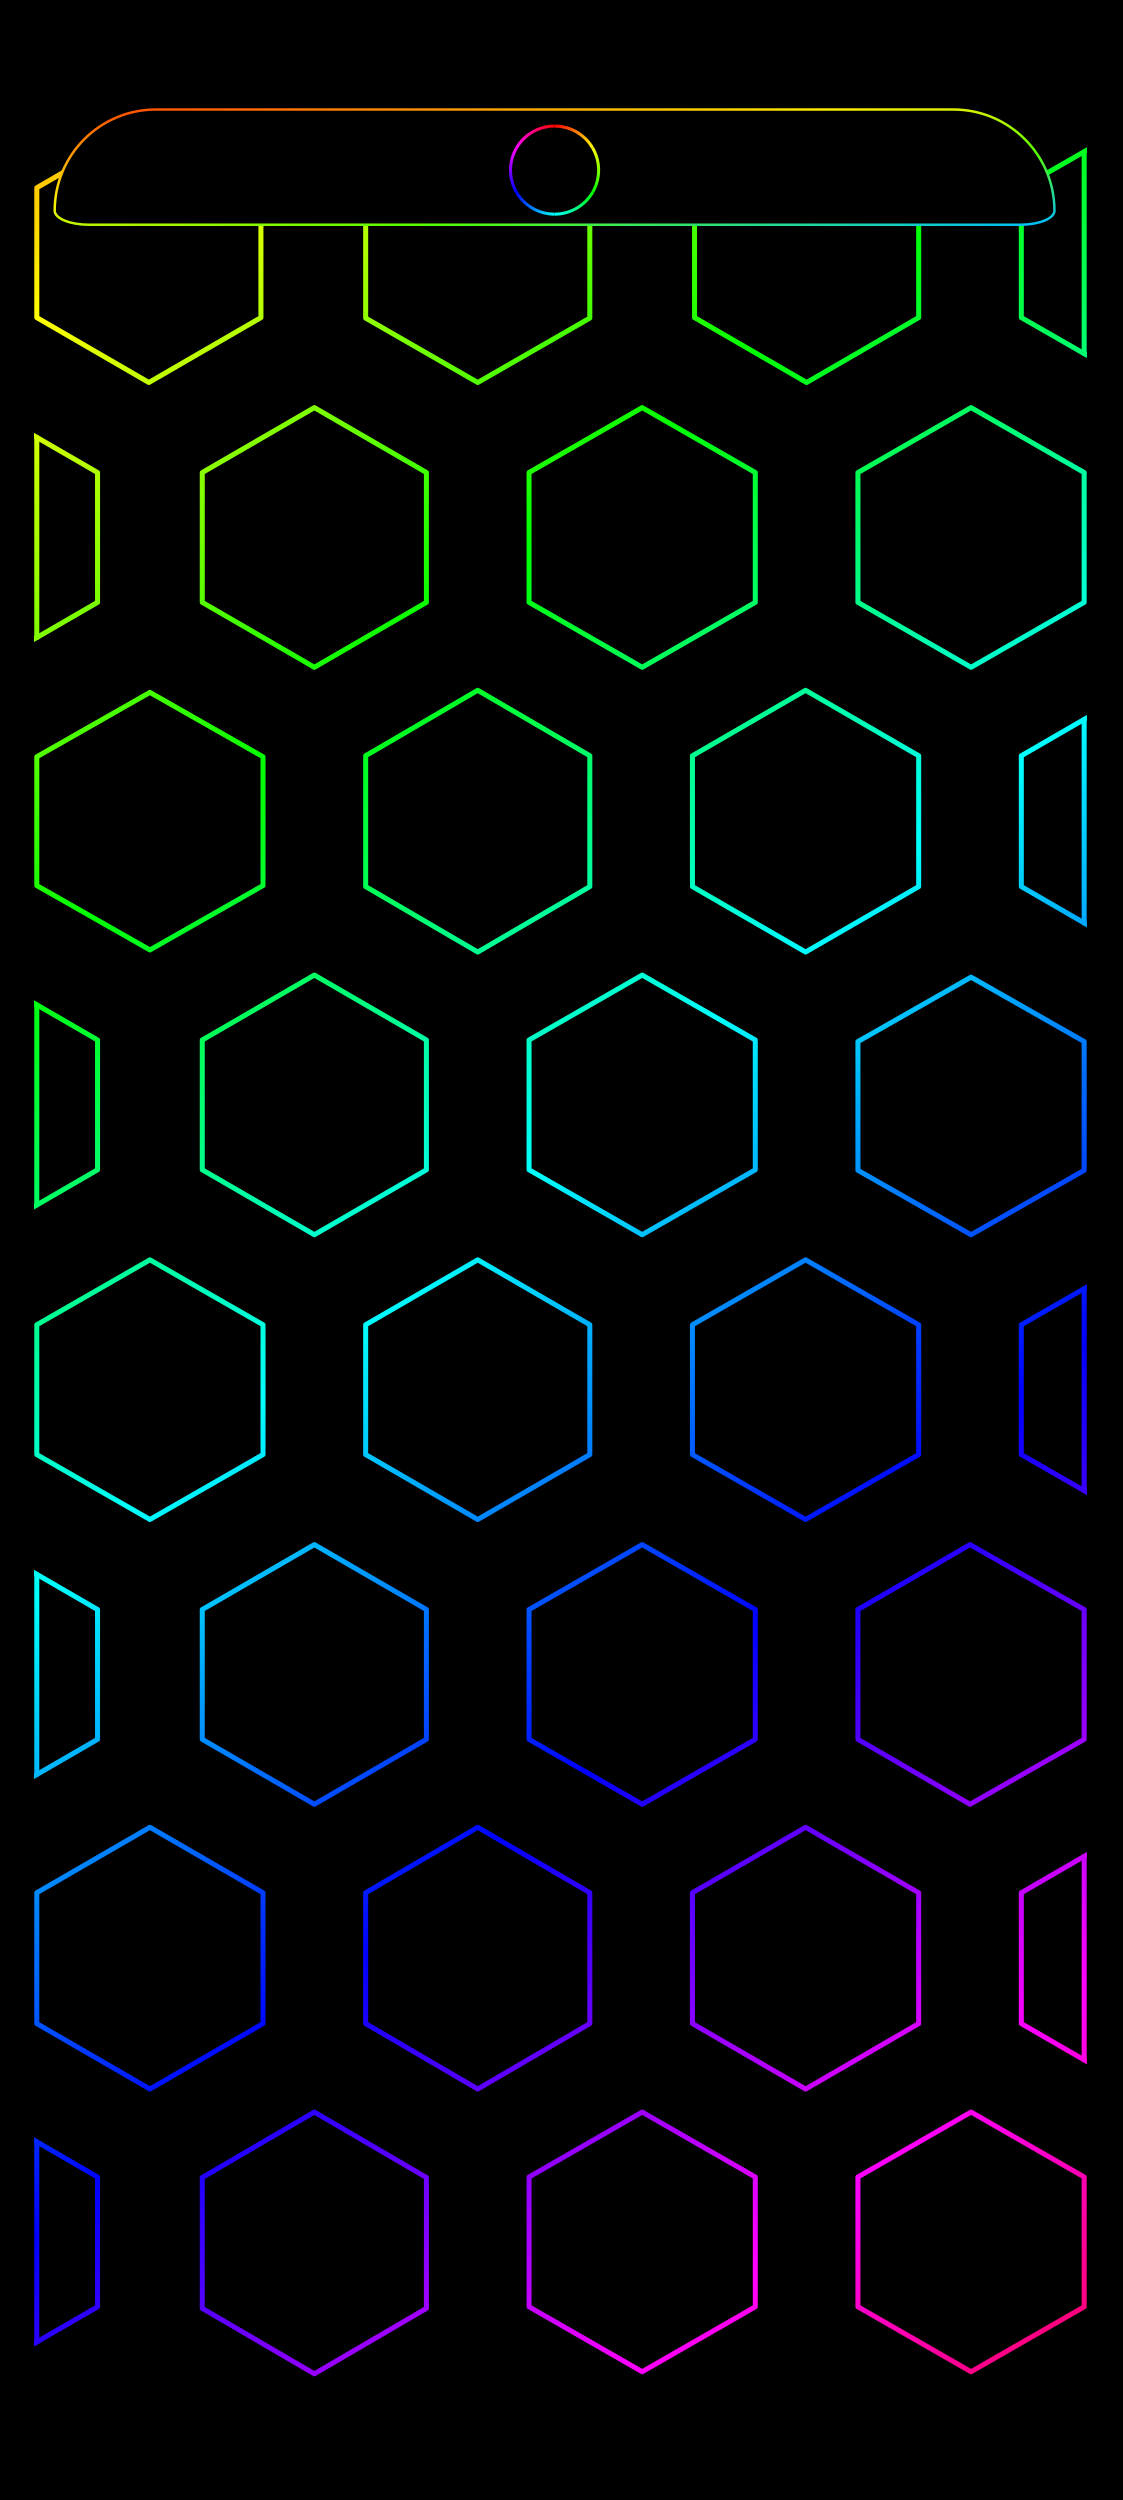
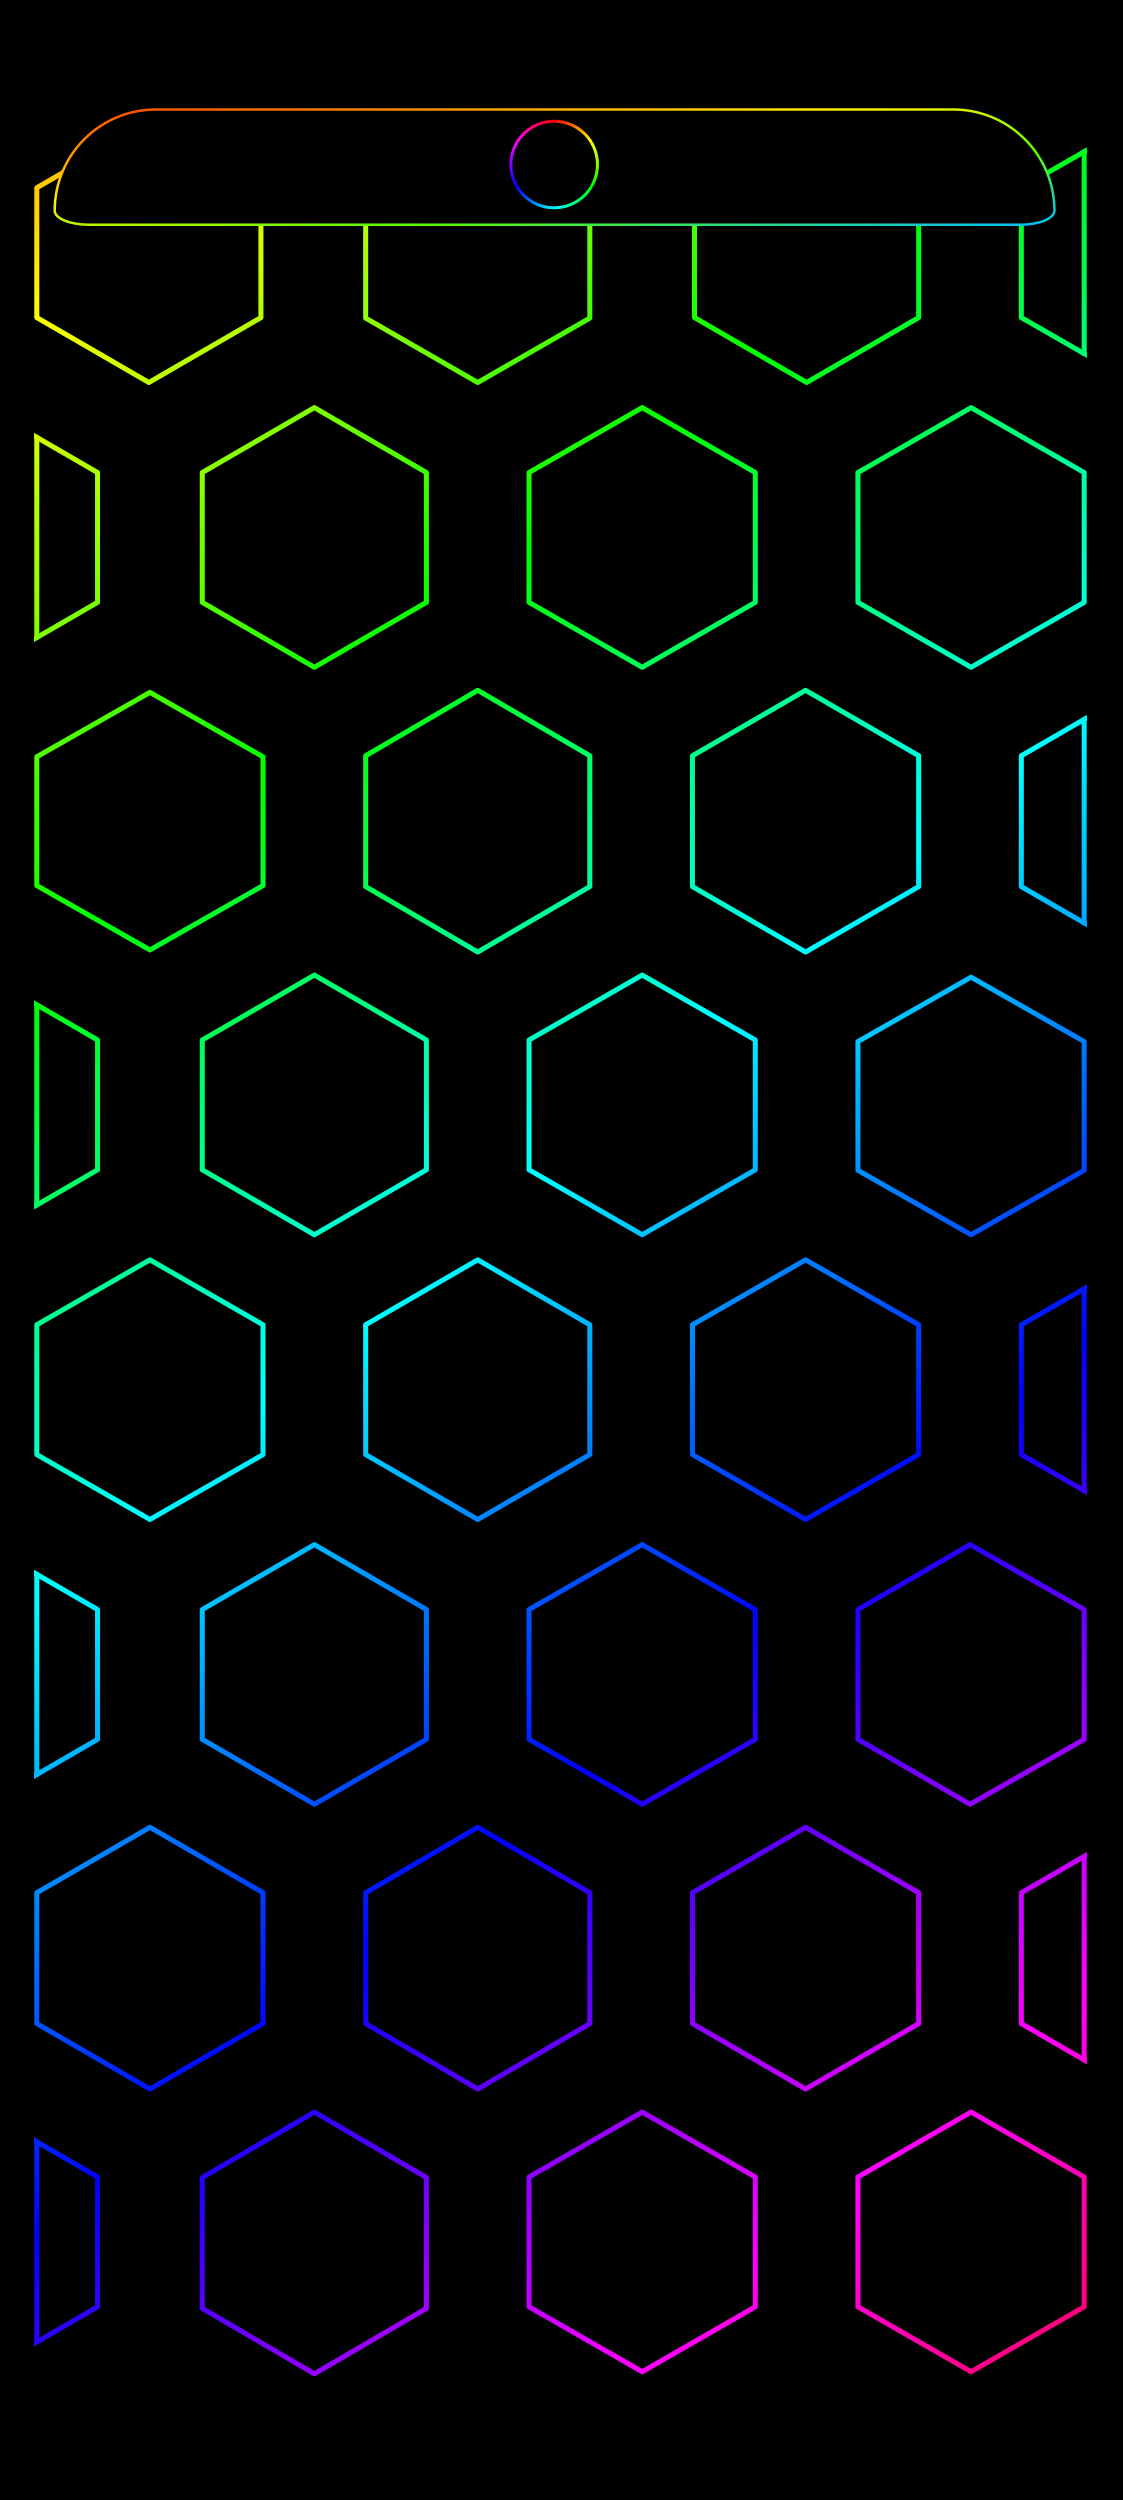
<svg xmlns="http://www.w3.org/2000/svg" width="1344" height="2992" viewBox="0 0 1344 2992">
  <defs>
    <linearGradient id="rainbow" gradientUnits="userSpaceOnUse" x1="0" y1="0" x2="1145.099" y2="1346.605">
      <stop offset="0" stop-color="#ff007e" />
      <stop offset="0.065" stop-color="#ff0000" />
      <stop offset="0.196" stop-color="#ffff00" />
      <stop offset="0.328" stop-color="#00ff00" />
      <stop offset="0.459" stop-color="#00ffff" />
      <stop offset="0.59" stop-color="#0000ff" />
      <stop offset="0.722" stop-color="#ff00ff" />
      <stop offset="0.853" stop-color="#ff0000" />
      <stop offset="0.984" stop-color="#ffff00" />
      <stop offset="1" stop-color="#e0ff00" />
    </linearGradient>
    <clipPath id="pattern-clip" data-edges="aligned">
      <rect x="336.68" y="69" width="502.64" height="1084" />
    </clipPath>
-     <linearGradient id="camera-0" gradientUnits="userSpaceOnUse" x1="663.708" y1="150.888" x2="709.359" y2="177.245">
+     <linearGradient id="camera-0" gradientUnits="userSpaceOnUse" x1="663.23" y1="145.116" x2="708.08" y2="171.01">
      <stop stop-color="#ff0000" />
      <stop offset="1" stop-color="#ffff00" />
    </linearGradient>
-     <linearGradient id="camera-1" gradientUnits="userSpaceOnUse" x1="709.359" y1="177.245" x2="709.359" y2="229.958">
+     <linearGradient id="camera-1" gradientUnits="userSpaceOnUse" x1="708.08" y1="171.01" x2="708.08" y2="222.798">
      <stop stop-color="#ffff00" />
      <stop offset="1" stop-color="#00ff00" />
    </linearGradient>
-     <linearGradient id="camera-2" gradientUnits="userSpaceOnUse" x1="709.359" y1="229.958" x2="663.708" y2="256.314">
+     <linearGradient id="camera-2" gradientUnits="userSpaceOnUse" x1="708.08" y1="222.798" x2="663.23" y2="248.692">
      <stop stop-color="#00ff00" />
      <stop offset="1" stop-color="#00ffff" />
    </linearGradient>
-     <linearGradient id="camera-3" gradientUnits="userSpaceOnUse" x1="663.708" y1="256.314" x2="618.058" y2="229.958">
+     <linearGradient id="camera-3" gradientUnits="userSpaceOnUse" x1="663.23" y1="248.692" x2="618.38" y2="222.798">
      <stop stop-color="#00ffff" />
      <stop offset="1" stop-color="#0000ff" />
    </linearGradient>
-     <linearGradient id="camera-4" gradientUnits="userSpaceOnUse" x1="618.058" y1="229.958" x2="618.058" y2="177.245">
+     <linearGradient id="camera-4" gradientUnits="userSpaceOnUse" x1="618.38" y1="222.798" x2="618.38" y2="171.01">
      <stop stop-color="#0000ff" />
      <stop offset="1" stop-color="#ff00ff" />
    </linearGradient>
-     <linearGradient id="camera-5" gradientUnits="userSpaceOnUse" x1="618.058" y1="177.245" x2="663.708" y2="150.888">
+     <linearGradient id="camera-5" gradientUnits="userSpaceOnUse" x1="618.38" y1="171.01" x2="663.23" y2="145.116">
      <stop stop-color="#ff00ff" />
      <stop offset="1" stop-color="#ff0000" />
    </linearGradient>
    <linearGradient id="status-outline" x1="0%" y1="0%" x2="100%" y2="100%">
      <stop offset="0" stop-color="#ff4000" />
      <stop offset=".39" stop-color="#ffed00" />
      <stop offset=".68" stop-color="#59ff00" />
      <stop offset="1" stop-color="#00bdff" />
    </linearGradient>
  </defs>
  <rect width="1344" height="2992" fill="#000" />
  <g transform="translate(34 137) scale(2.507 2.506) translate(-334 -69)" clip-path="url(#pattern-clip)">
    <path d="M391.5,73L445,104L445,166L391.5,197L338,166L338,104ZM548.5,74L602,104.75L602,166.25L548.5,197L495,166.25L495,104.75ZM705.5,73L759,104L759,166L705.5,197L652,166L652,104ZM862,73L916,104L916,166L862,197L808,166L808,104ZM313.5,209L367,240L367,302L313.5,333L260,302L260,240ZM470.5,209L524,240L524,302L470.5,333L417,302L417,240ZM627,209L681,240L681,302L627,333L573,302L573,240ZM784,209L838,240L838,302L784,333L730,302L730,240ZM392,345L446,375.75L446,437.25L392,468L338,437.25L338,375.75ZM548.5,344L602,375.25L602,437.75L548.5,469L495,437.75L495,375.25ZM705,344L759,375.25L759,437.75L705,469L651,437.75L651,375.25ZM862,344L916,375.25L916,437.75L862,469L808,437.75L808,375.25ZM313.5,480L367,511L367,573L313.5,604L260,573L260,511ZM470.5,480L524,511L524,573L470.5,604L417,573L417,511ZM627,480L681,511L681,573L627,604L573,573L573,511ZM784,481L838,511.75L838,573.25L784,604L730,573.25L730,511.75ZM392,616L446,647L446,709L392,740L338,709L338,647ZM548.5,616L602,647L602,709L548.5,740L495,709L495,647ZM705,616L759,647L759,709L705,740L651,709L651,647ZM862,616L916,647L916,709L862,740L808,709L808,647ZM313.5,752L367,783L367,845L313.5,876L260,845L260,783ZM470.5,752L524,783L524,845L470.5,876L417,845L417,783ZM627,752L681,783L681,845L627,876L573,845L573,783ZM783.5,752L838,783L838,845L783.5,876L730,845L730,783ZM392,887L446,918.25L446,980.75L392,1012L338,980.75L338,918.25ZM548.5,887L602,918.25L602,980.75L548.5,1012L495,980.75L495,918.25ZM705,887L759,918.25L759,980.75L705,1012L651,980.75L651,918.25ZM862,887L916,918.25L916,980.75L862,1012L808,980.75L808,918.25ZM313.5,1023L367,1054L367,1116L313.5,1147L260,1116L260,1054ZM470.5,1023L524,1054.25L524,1116.75L470.5,1148L417,1116.75L417,1054.25ZM627,1023L681,1054L681,1116L627,1147L573,1116L573,1054ZM784,1023L838,1054L838,1116L784,1147L730,1116L730,1054Z" fill="none" stroke="url(#rainbow)" stroke-width="2.4" stroke-linejoin="round" />
    <path d="M838,86.778L838,183.222M338,223.196L338,318.804M838,357.889L838,455.111M338,494.196L338,589.804M838,629.778L838,726.222M338,766.196L338,861.804M838,900.889L838,998.111M338,1037.196L338,1132.804" fill="none" stroke="url(#rainbow)" stroke-width="2.4" stroke-linecap="round" />
  </g>
  <path id="pixel-status-panel" d="M186.603,131.043 H1140.814 A121.140,121.140 0 0 1 1261.954,252.184 V252.184 A41.001,16.780 0 0 1 1220.952,268.963 H106.464 A41.001,16.780 0 0 1 65.463,252.184 V252.184 A121.140,121.140 0 0 1 186.603,131.043 Z" fill="#000" stroke="url(#status-outline)" stroke-width="2.982" />
-   <circle cx="663.708" cy="203.601" r="56.038" fill="#000" />
-   <path d="M663.708,150.888A52.713,52.713 0 0 1 709.359,177.245" fill="none" stroke="url(#camera-0)" stroke-width="3.65" />
-   <path d="M709.359,177.245A52.713,52.713 0 0 1 709.359,229.958" fill="none" stroke="url(#camera-1)" stroke-width="3.65" />
-   <path d="M709.359,229.958A52.713,52.713 0 0 1 663.708,256.314" fill="none" stroke="url(#camera-2)" stroke-width="3.65" />
-   <path d="M663.708,256.314A52.713,52.713 0 0 1 618.058,229.958" fill="none" stroke="url(#camera-3)" stroke-width="3.65" />
-   <path d="M618.058,229.958A52.713,52.713 0 0 1 618.058,177.245" fill="none" stroke="url(#camera-4)" stroke-width="3.65" />
-   <path d="M618.058,177.245A52.713,52.713 0 0 1 663.708,150.888" fill="none" stroke="url(#camera-5)" stroke-width="3.65" />
+   <circle cx="663.23" cy="196.904" r="55.081" fill="#000" />
+   <path d="M663.23,145.116A51.788,51.788 0 0 1 708.08,171.01" fill="none" stroke="url(#camera-0)" stroke-width="3.586" />
+   <path d="M708.08,171.01A51.788,51.788 0 0 1 708.08,222.798" fill="none" stroke="url(#camera-1)" stroke-width="3.586" />
+   <path d="M708.08,222.798A51.788,51.788 0 0 1 663.23,248.692" fill="none" stroke="url(#camera-2)" stroke-width="3.586" />
+   <path d="M663.23,248.692A51.788,51.788 0 0 1 618.38,222.798" fill="none" stroke="url(#camera-3)" stroke-width="3.586" />
+   <path d="M618.38,222.798A51.788,51.788 0 0 1 618.38,171.01" fill="none" stroke="url(#camera-4)" stroke-width="3.586" />
+   <path d="M618.38,171.01A51.788,51.788 0 0 1 663.23,145.116" fill="none" stroke="url(#camera-5)" stroke-width="3.586" />
</svg>
